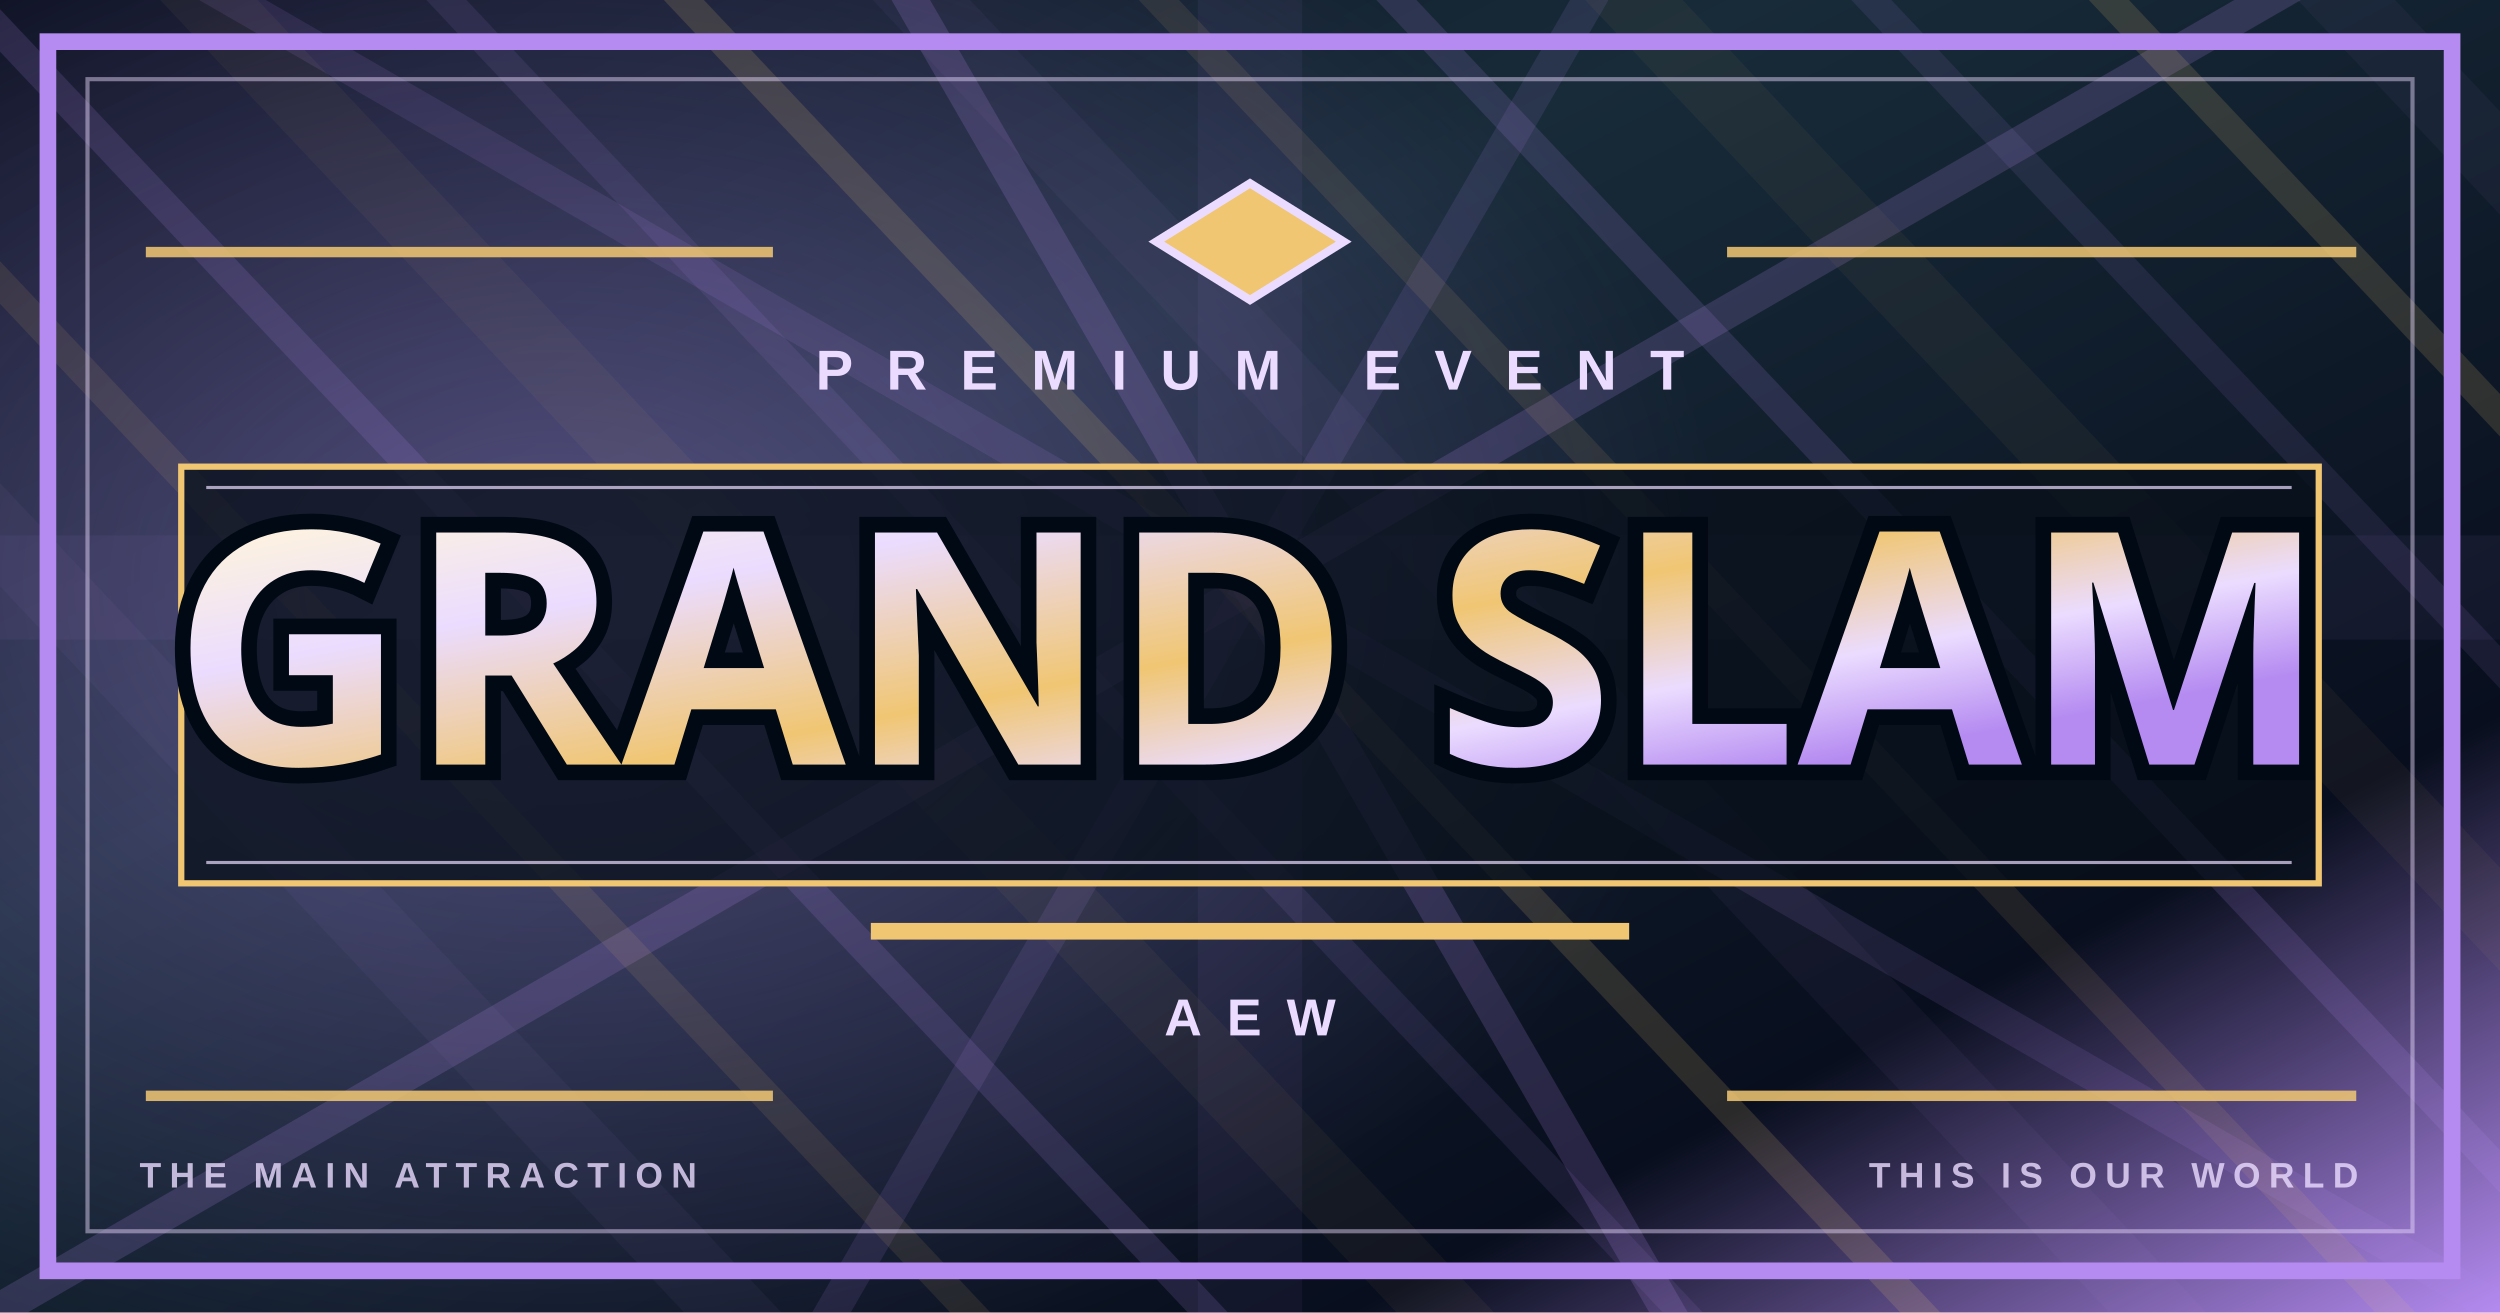
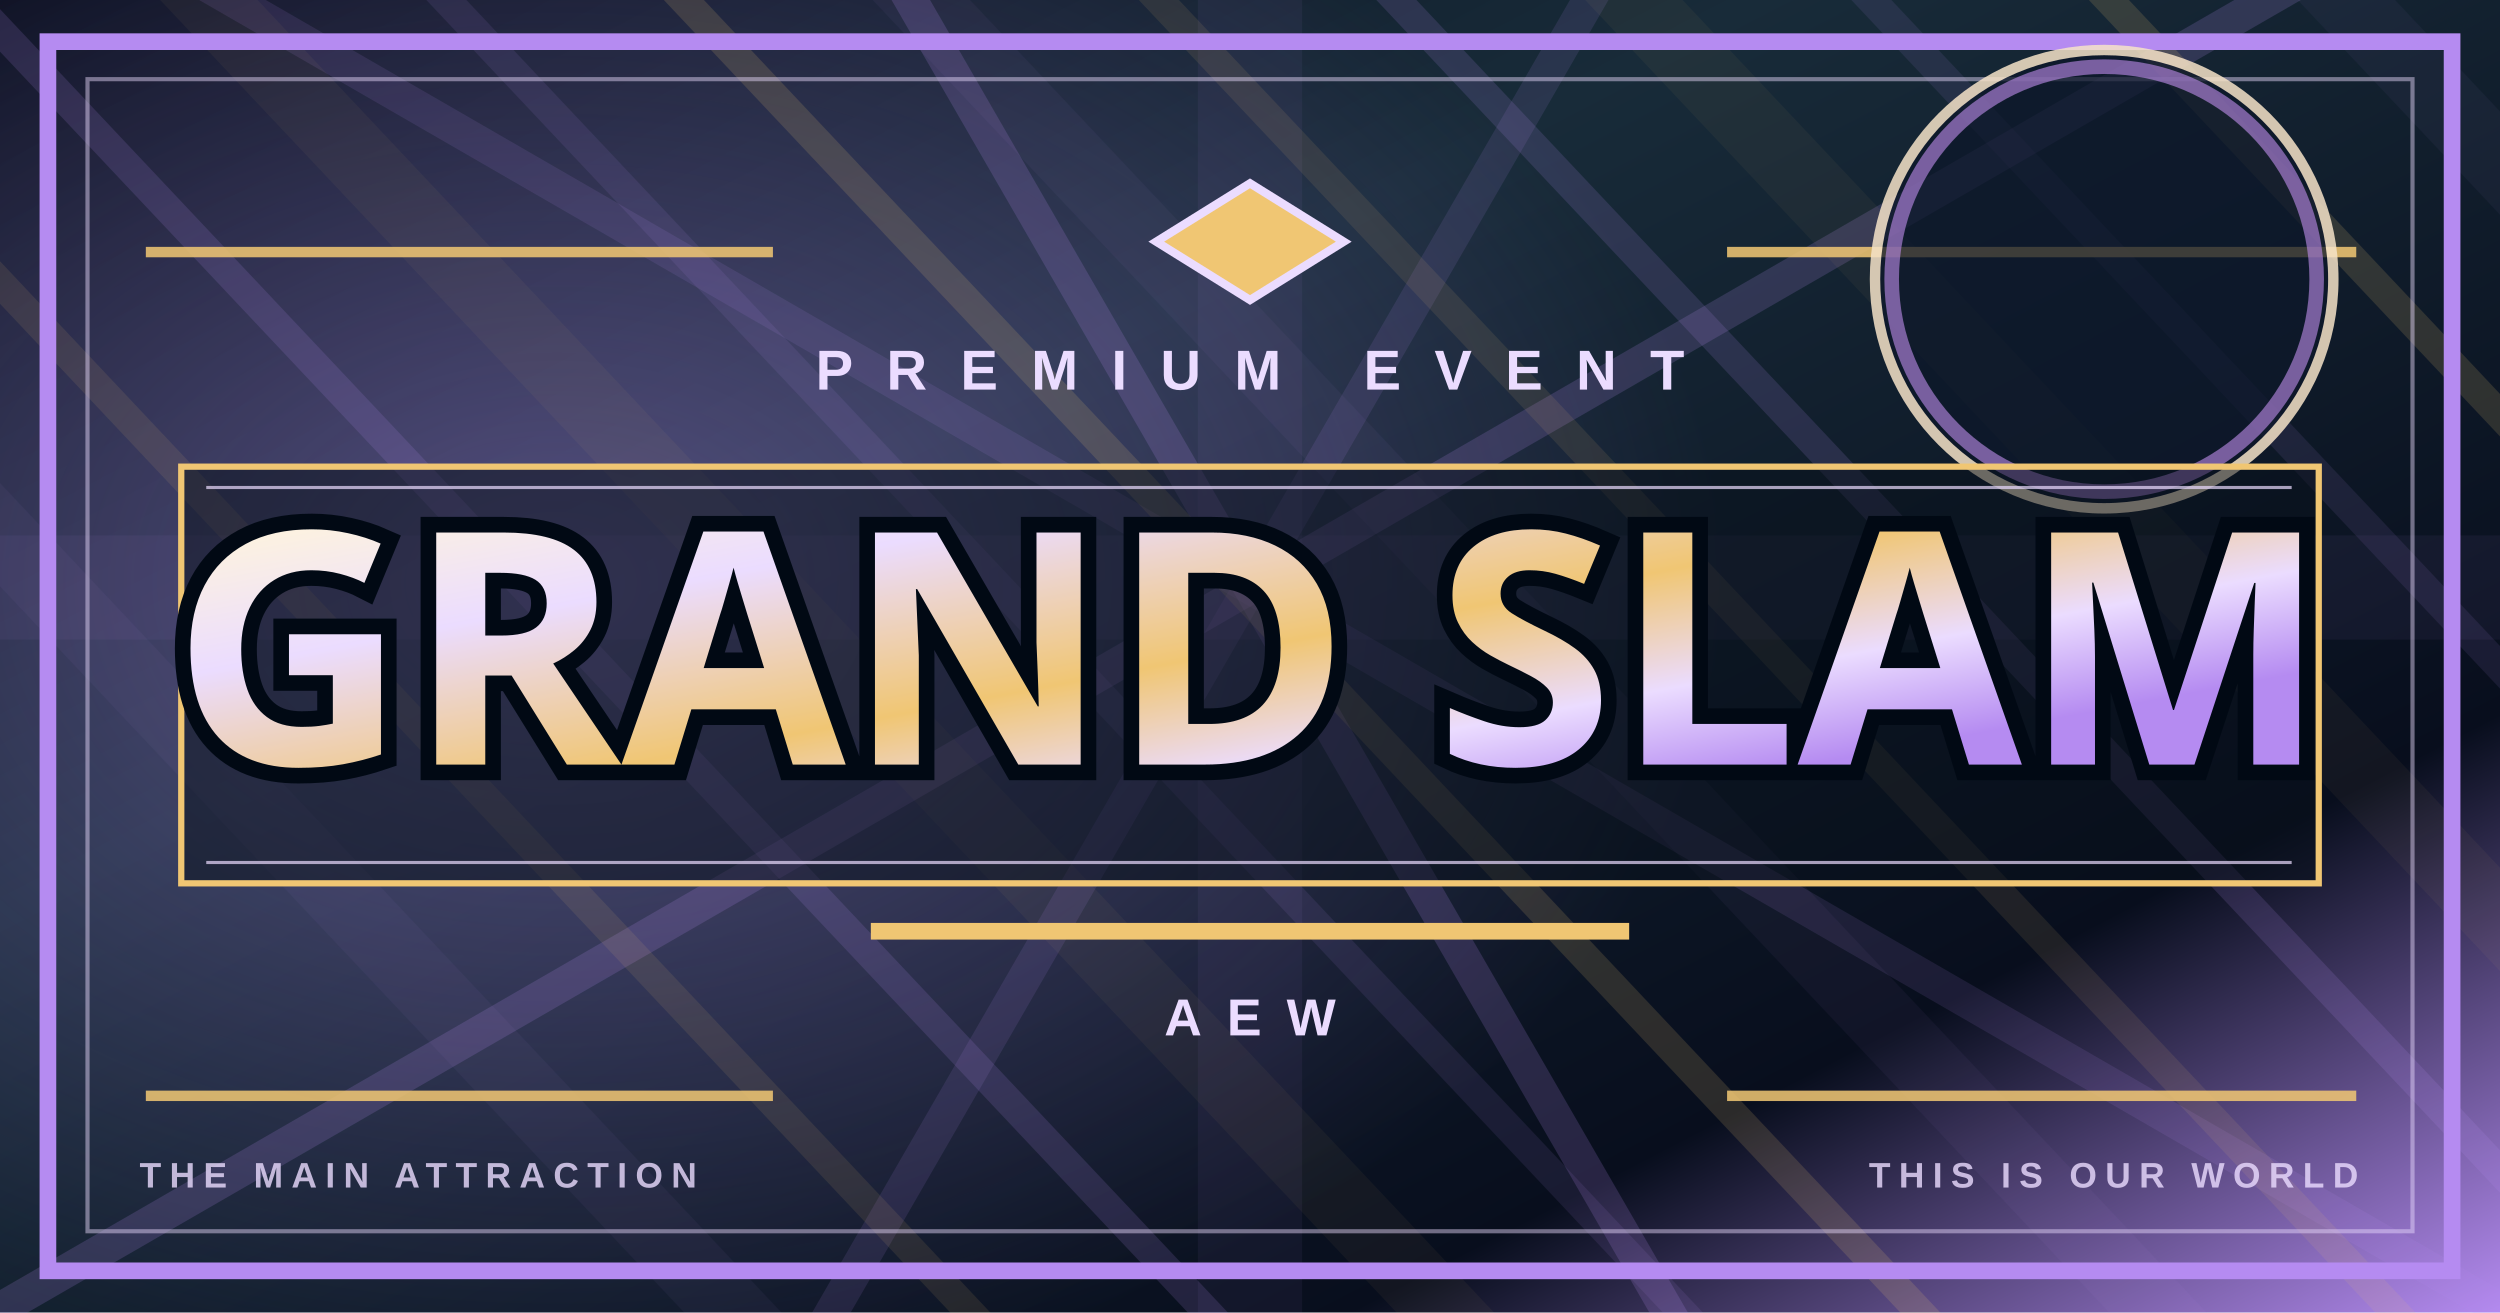
<svg xmlns="http://www.w3.org/2000/svg" width="1200" height="630" viewBox="0 0 1200 630" role="img" aria-label="GRAND SLAM event art">
  <defs>
    <linearGradient id="sky" x1="0" y1="0" x2="1" y2="1">
      <stop stop-color="#070d1b" />
      <stop offset=".35" stop-color="#182b39" />
      <stop offset=".77" stop-color="#080e1d" />
      <stop offset="1" stop-color="#b58bf1" />
    </linearGradient>
    <linearGradient id="chrome" x1="0" y1="0" x2="1" y2=".6">
      <stop stop-color="#fff5dc" />
      <stop offset=".27" stop-color="#ebdcff" />
      <stop offset=".59" stop-color="#f0c673" />
      <stop offset=".81" stop-color="#ebdcff" />
      <stop offset="1" stop-color="#b58bf1" />
    </linearGradient>
    <radialGradient id="spot">
      <stop stop-color="#b58bf1" stop-opacity=".39" />
      <stop offset="1" stop-color="#b58bf1" stop-opacity="0" />
    </radialGradient>
  </defs>
  <path fill="url(#sky)" d="M0 0h1200v630H0z" />
  <ellipse cx="265" cy="280" rx="570" ry="390" fill="url(#spot)" />
  <path d="M600 282L1680.0 282.0" stroke="#b58bf1" stroke-width="50" opacity="0.06" />
  <path d="M600 282L1535.3 822.0" stroke="#b58bf1" stroke-width="16" opacity="0.12" />
  <path d="M600 282L1140.0 1217.3" stroke="#b58bf1" stroke-width="16" opacity="0.18" />
  <path d="M600 282L600.0 1362.0" stroke="#b58bf1" stroke-width="50" opacity="0.06" />
  <path d="M600 282L60.0 1217.3" stroke="#b58bf1" stroke-width="16" opacity="0.12" />
  <path d="M600 282L-335.3 822.0" stroke="#b58bf1" stroke-width="16" opacity="0.18" />
  <path d="M600 282L-480.0 282.0" stroke="#b58bf1" stroke-width="50" opacity="0.06" />
  <path d="M600 282L-335.3 -258.0" stroke="#b58bf1" stroke-width="16" opacity="0.12" />
  <path d="M600 282L60.0 -653.3" stroke="#b58bf1" stroke-width="16" opacity="0.18" />
  <path d="M600 282L600.0 -798.0" stroke="#b58bf1" stroke-width="50" opacity="0.06" />
  <path d="M600 282L1140.0 -653.3" stroke="#b58bf1" stroke-width="16" opacity="0.12" />
  <path d="M600 282L1535.3 -258.0" stroke="#b58bf1" stroke-width="16" opacity="0.18" />
  <path d="M-270 -30L380 660" stroke="#b58bf1" opacity="0.05" stroke-width="34" />
  <path d="M-156 -30L494 660" stroke="#f0c673" opacity="0.1" stroke-width="14" />
  <path d="M-42 -30L608 660" stroke="#b58bf1" opacity="0.15" stroke-width="14" />
  <path d="M72 -30L722 660" stroke="#f0c673" opacity="0.05" stroke-width="34" />
  <path d="M186 -30L836 660" stroke="#b58bf1" opacity="0.1" stroke-width="14" />
  <path d="M300 -30L950 660" stroke="#f0c673" opacity="0.15" stroke-width="14" />
  <path d="M414 -30L1064 660" stroke="#b58bf1" opacity="0.05" stroke-width="34" />
  <path d="M528 -30L1178 660" stroke="#f0c673" opacity="0.1" stroke-width="14" />
  <path d="M642 -30L1292 660" stroke="#b58bf1" opacity="0.15" stroke-width="14" />
  <path d="M756 -30L1406 660" stroke="#f0c673" opacity="0.05" stroke-width="34" />
  <path d="M870 -30L1520 660" stroke="#b58bf1" opacity="0.1" stroke-width="14" />
  <path d="M984 -30L1634 660" stroke="#f0c673" opacity="0.15" stroke-width="14" />
  <path d="M1098 -30L1748 660" stroke="#b58bf1" opacity="0.05" stroke-width="34" />
  <path d="M1212 -30L1862 660" stroke="#f0c673" opacity="0.1" stroke-width="14" />
  <path d="M1326 -30L1976 660" stroke="#b58bf1" opacity="0.15" stroke-width="14" />
-   <g color="#f0c673" opacity=".48" transform="translate(0 0)">
+   <g id="ppw-event-crest" color="#f0c673" opacity=".48" transform="translate(0 0)">
    <g fill="none" stroke="currentColor" stroke-width="11" stroke-linecap="round" stroke-linejoin="round">M922 278m-186 0a186 186 0 1 0 372 0a186 186 0 1 0-372 0M922 278m-138 0a138 138 0 1 0 276 0a138 138 0 1 0-276 0M922 83v391M729 278h388</g>
  </g>
  <path d="M23 20h1154v590H23Z" fill="none" stroke="#b58bf1" stroke-width="8" />
  <path d="M42 38h1116v553H42Z" fill="none" stroke="#ebdcff" stroke-width="2" opacity=".46" />
  <path d="M70 121h301M829 121h302M70 526h301M829 526h302" stroke="#f0c673" stroke-width="5" opacity=".86" />
  <path d="M600 88l45 28-45 28-45-28Z" fill="#f0c673" stroke="#ebdcff" stroke-width="4" />
  <text x="600" y="187" font-family="Arial,sans-serif" text-anchor="middle" font-size="27" letter-spacing="16" font-weight="900" fill="#ebdcff">PREMIUM EVENT</text>
-   <path d="M87 224H1113V424H87Z" fill="#09101bc4" stroke="#f0c673" stroke-width="3" />
+   <circle cx="1010" cy="134" r="110" fill="#0d1729e0" stroke="#f6e3c8" stroke-width="5" opacity=".85" />
+   <circle cx="1010" cy="134" r="102" fill="none" stroke="#c08eec" stroke-width="7" opacity=".6" />
+   <use href="#ppw-event-crest" transform="translate(1010 134) scale(.40) translate(-930 -280)" opacity=".98" />
+   <path d="M87 224H1113V424H87Z" fill="#09101b82" stroke="#f0c673" stroke-width="3" />
  <path d="M99 234h1001M99 414h1001" stroke="#ebdcff" stroke-width="1.5" opacity=".7" />
  <text x="600" y="367" text-anchor="middle" font-family="Impact,'Arial Black',sans-serif" font-size="156" font-weight="1000" textLength="944" lengthAdjust="spacingAndGlyphs" fill="url(#chrome)" stroke="#010914" stroke-width="15" paint-order="stroke">GRAND SLAM</text>
  <path d="M418 447h364" stroke="#f0c673" stroke-width="8" />
  <text x="600" y="497" text-anchor="middle" fill="#ebdcff" font-family="Arial,sans-serif" font-size="25" font-weight="900" letter-spacing="12">AEW</text>
  <text x="67" y="570" fill="#ebdcff" opacity=".8" font-family="Arial,sans-serif" font-size="17" font-weight="900" letter-spacing="4">THE MAIN ATTRACTION</text>
  <text x="1132" y="570" text-anchor="end" fill="#ebdcff" opacity=".8" font-family="Arial,sans-serif" font-size="17" font-weight="900" letter-spacing="4">THIS IS OUR WORLD</text>
</svg>
